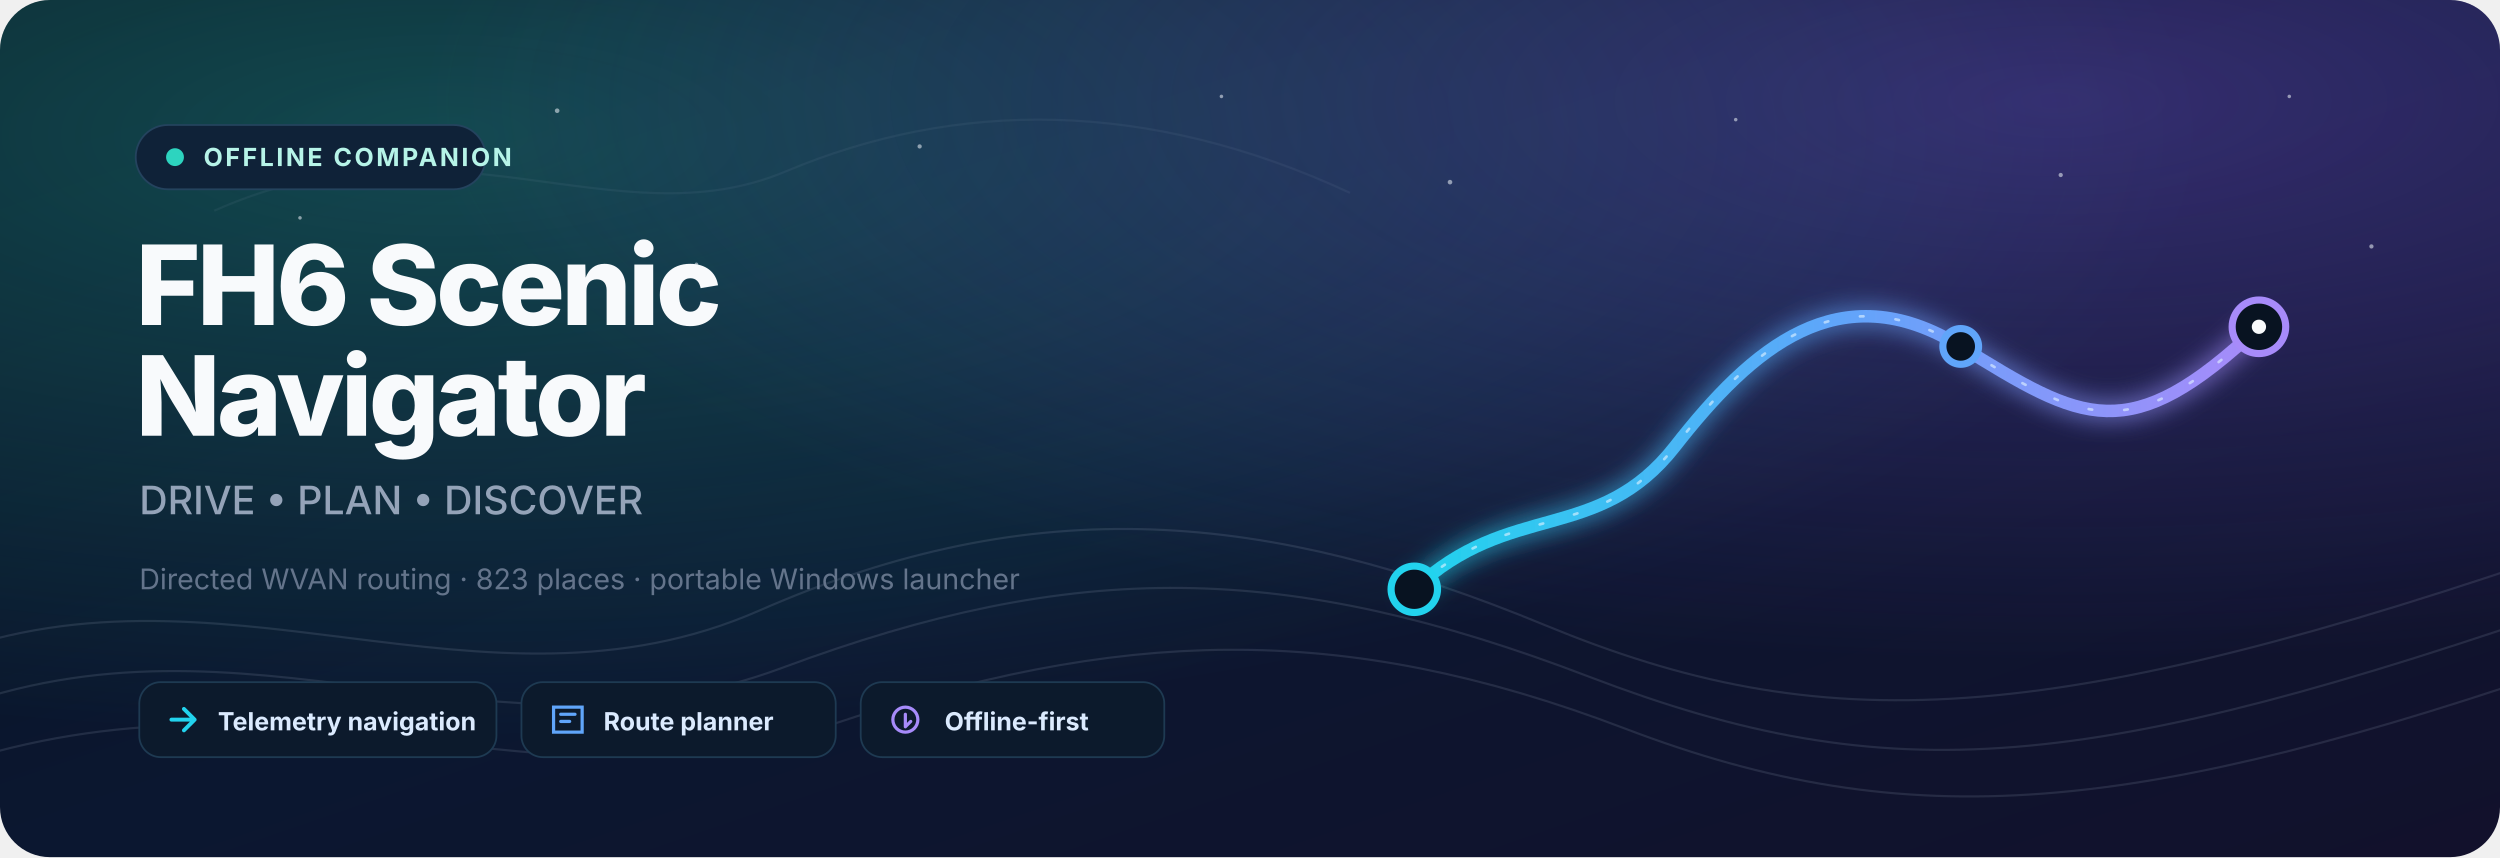
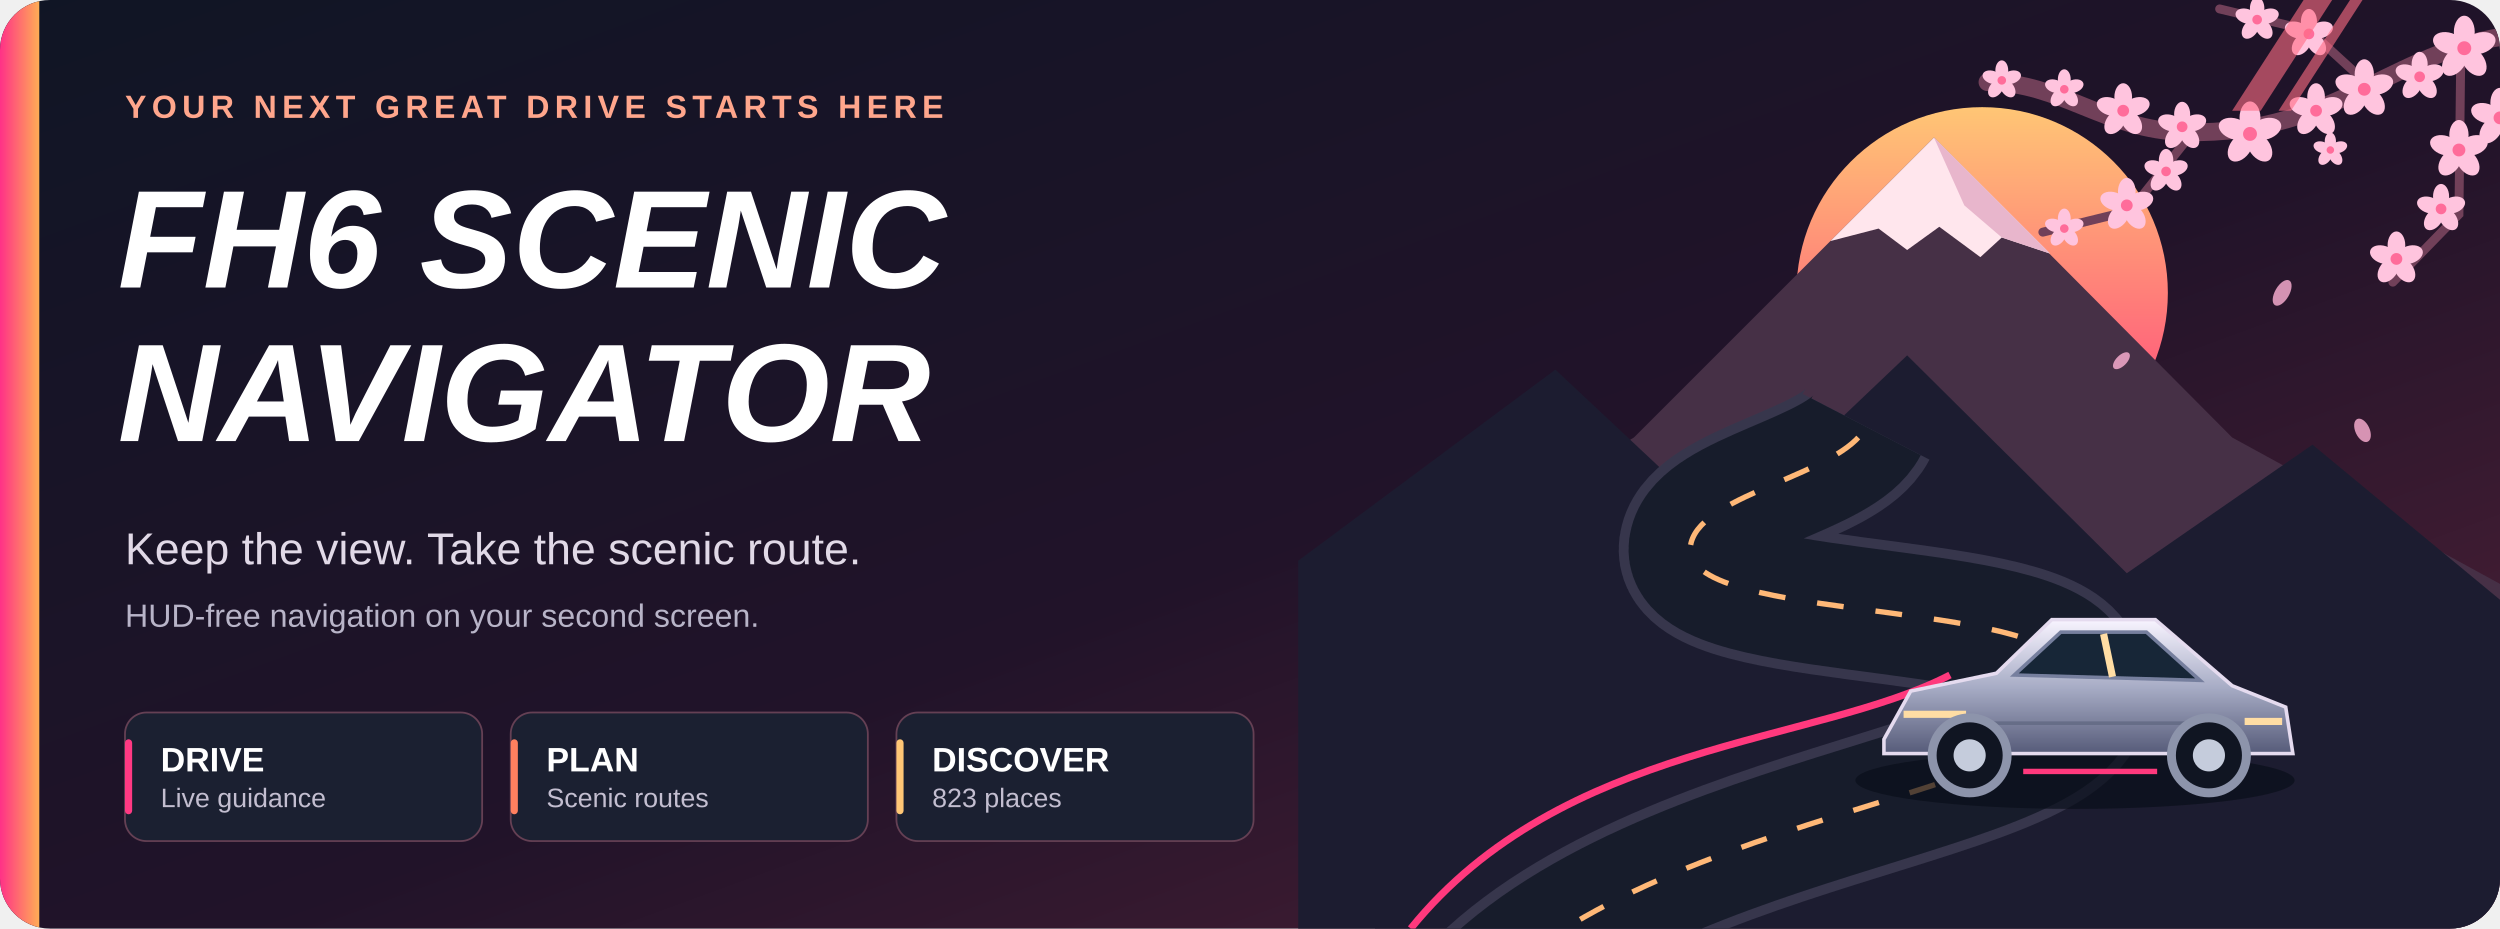
- <svg xmlns="http://www.w3.org/2000/svg" width="1400" height="480" viewBox="0 0 1400 480" role="img" aria-labelledby="title desc">
+ <svg xmlns="http://www.w3.org/2000/svg" width="1400" height="520" viewBox="0 0 1400 520" role="img" aria-labelledby="title desc">
  <defs>
-     <linearGradient id="bg" x1="0" y1="0" x2="1" y2="1">
-       <stop offset="0" stop-color="#07111f" />
-       <stop offset="0.5" stop-color="#0b1730" />
-       <stop offset="1" stop-color="#12112c" />
+     <linearGradient id="sky" x2="1" y2="1">
+       <stop stop-color="#101525" />
+       <stop offset=".55" stop-color="#211329" />
+       <stop offset="1" stop-color="#542238" />
    </linearGradient>
-     <radialGradient id="glow1" cx="0.18" cy="0.16" r="0.7">
-       <stop offset="0" stop-color="#2dd4bf" stop-opacity="0.28" />
-       <stop offset="1" stop-color="#2dd4bf" stop-opacity="0" />
-     </radialGradient>
-     <radialGradient id="glow2" cx="0.82" cy="0.12" r="0.65">
-       <stop offset="0" stop-color="#8b5cf6" stop-opacity="0.32" />
-       <stop offset="1" stop-color="#8b5cf6" stop-opacity="0" />
-     </radialGradient>
-     <linearGradient id="route" x1="0" y1="0" x2="1" y2="0">
-       <stop offset="0" stop-color="#22d3ee" />
-       <stop offset="0.5" stop-color="#60a5fa" />
-       <stop offset="1" stop-color="#a78bfa" />
+     <linearGradient id="sun" x2="0" y2="1">
+       <stop stop-color="#ffc675" />
+       <stop offset="1" stop-color="#ff397d" />
    </linearGradient>
-     <filter id="routeGlow" x="-30%" y="-30%" width="160%" height="160%">
-       <feGaussianBlur stdDeviation="7" result="blur" />
-       <feMerge>
-         <feMergeNode in="blur" />
-         <feMergeNode in="SourceGraphic" />
-       </feMerge>
-     </filter>
+     <linearGradient id="neon">
+       <stop stop-color="#ff3187" />
+       <stop offset="1" stop-color="#ffad55" />
+     </linearGradient>
+     <linearGradient id="body" x2="0" y2="1">
+       <stop stop-color="#f8f4ff" />
+       <stop offset=".5" stop-color="#a8adc6" />
+       <stop offset="1" stop-color="#565b79" />
+     </linearGradient>
+     <g id="blossom">
+       <g fill="#ffc4de">
+         <ellipse cy="-7" rx="4.5" ry="7" />
+         <ellipse cy="-7" rx="4.5" ry="7" transform="rotate(72)" />
+         <ellipse cy="-7" rx="4.5" ry="7" transform="rotate(144)" />
+         <ellipse cy="-7" rx="4.5" ry="7" transform="rotate(216)" />
+         <ellipse cy="-7" rx="4.5" ry="7" transform="rotate(288)" />
+       </g>
+       <circle r="3" fill="#ff6c9a" />
+     </g>
+     <clipPath id="frame">
+       <rect width="1400" height="520" rx="28" />
+     </clipPath>
  </defs>
-   <rect width="1400" height="480" rx="28" fill="url(#bg)" />
-   <rect width="1400" height="480" rx="28" fill="url(#glow1)" />
-   <rect width="1400" height="480" rx="28" fill="url(#glow2)" />
-   <g opacity="0.17" fill="none" stroke="#94a3b8" stroke-width="1.2">
-     <path d="M-40 370 C120 305 270 410 425 342 S710 286 865 350 1145 410 1450 304" />
-     <path d="M-30 398 C140 334 274 435 438 374 S720 314 890 379 1170 433 1450 336" />
-     <path d="M-20 426 C168 368 304 460 465 406 S750 347 910 408 1196 457 1450 369" />
-     <path d="M120 118 C250 60 345 136 440 96 S642 55 756 108" opacity="0.5" />
+   <g clip-path="url(#frame)">
+     <rect width="1400" height="520" fill="url(#sky)" />
+     <circle cx="1110" cy="164" r="104" fill="url(#sun)" />
+     <path d="M770 330 915 245 1083 77 1250 245 1400 327v193H770Z" fill="#463046" />
+     <path d="m1025 135 58-58 65 65-27-9-12 11-23-17-18 13-16-12Z" fill="#ffe6ed" />
+     <path d="m1083 77 17 38 21 18 27 9Z" fill="#e8b6cc" />
+     <path d="M727 314 871 207l95 89 102-97 123 122 104-72 139 115v156H727Z" fill="#1c1c30" />
+     <path d="M832 554c113-110 374-111 326-182-25-37-223-24-211-68 7-28 84-38 98-65" fill="none" stroke="#37364c" stroke-width="80" />
+     <path d="M832 554c113-110 374-111 326-182-25-37-223-24-211-68 7-28 84-38 98-65" fill="none" stroke="#171c2b" stroke-width="69" />
+     <path d="M832 554c113-110 374-111 326-182-25-37-223-24-211-68 7-28 84-38 98-65" fill="none" stroke="#ffb877" stroke-width="3" stroke-dasharray="15 18" />
+     <path d="M790 520c85-105 227-103 302-142" fill="none" stroke="#ff397d" stroke-width="4" />
+     <g transform="translate(1055 353)">
+       <ellipse cx="107" cy="84" rx="123" ry="16" fill="#090e19" opacity=".7" />
+       <path d="m0 61 15-27 48-10 31-30h58l43 37 30 12 4 26H0Z" fill="url(#body)" stroke="#e5dbef" stroke-width="2" />
+       <path d="m73 25 26-24h48l30 27Z" fill="#172637" stroke="#767f9e" stroke-width="2" />
+       <path d="m123 2 5 24M11 47h35m156 4h21" fill="none" stroke="#ffdda4" stroke-width="4" />
+       <path d="M53 52h121" stroke="#666d87" stroke-width="2" />
+       <g fill="#101522" stroke="#8d94ab" stroke-width="5">
+         <circle cx="48" cy="70" r="21" />
+         <circle cx="182" cy="70" r="21" />
+       </g>
+       <g fill="#c5ccdc">
+         <circle cx="48" cy="70" r="9" />
+         <circle cx="182" cy="70" r="9" />
+       </g>
+       <path d="M78 79h75" stroke="#ff397d" stroke-width="3" />
+     </g>
+     <g fill="none" stroke="#714059" stroke-linecap="round">
+       <path d="M1415 19c-73 5-104 57-191 55-45-1-70-28-111-28" stroke-width="10" />
+       <path d="m1328 49-35-32-50-12m-15 69-35 44-49 12m234-98-1 88-37 38" stroke-width="5" />
+     </g>
+     <use href="#blossom" transform="translate(1380 27) scale(1.3)" />
+     <use href="#blossom" transform="translate(1355 43) scale(1)" />
+     <use href="#blossom" transform="translate(1324 50) scale(1.2)" />
+     <use href="#blossom" transform="translate(1297 62) scale(1.1)" />
+     <use href="#blossom" transform="translate(1260 75) scale(1.3)" />
+     <use href="#blossom" transform="translate(1222 71) scale(1)" />
+     <use href="#blossom" transform="translate(1189 62) scale(1.1)" />
+     <use href="#blossom" transform="translate(1156 50) scale(0.8)" />
+     <use href="#blossom" transform="translate(1121 45) scale(0.8)" />
+     <use href="#blossom" transform="translate(1293 19) scale(1)" />
+     <use href="#blossom" transform="translate(1264 11) scale(0.9)" />
+     <use href="#blossom" transform="translate(1213 96) scale(0.9)" />
+     <use href="#blossom" transform="translate(1191 115) scale(1.1)" />
+     <use href="#blossom" transform="translate(1156 128) scale(0.8)" />
+     <use href="#blossom" transform="translate(1377 84) scale(1.2)" />
+     <use href="#blossom" transform="translate(1367 117) scale(1)" />
+     <use href="#blossom" transform="translate(1342 145) scale(1.1)" />
+     <use href="#blossom" transform="translate(1400 66) scale(1.2)" />
+     <use href="#blossom" transform="translate(1305 84) scale(0.7)" />
+     <g fill="#ffb2d5" opacity=".8">
+       <ellipse cx="1278" cy="164" rx="4" ry="8" transform="rotate(30 1278 164)" />
+       <ellipse cx="1323" cy="241" rx="4" ry="7" transform="rotate(-25 1323 241)" />
+       <ellipse cx="1188" cy="202" rx="3" ry="6" transform="rotate(45 1188 202)" />
+     </g>
+     <path d="M0 0h22v520H0Z" fill="url(#neon)" />
+     <path d="m1290 0-40 62h16l40-62m10 0-40 62h7l40-62" fill="#ff6c84" opacity=".6" />
  </g>
-   <g fill="#e2e8f0" opacity="0.58">
-     <circle cx="108" cy="76" r="1.2" />
-     <circle cx="168" cy="122" r="1" />
-     <circle cx="312" cy="62" r="1.3" />
-     <circle cx="390" cy="148" r="1" />
-     <circle cx="515" cy="82" r="1.2" />
-     <circle cx="684" cy="54" r="1" />
-     <circle cx="812" cy="102" r="1.3" />
-     <circle cx="972" cy="67" r="1" />
-     <circle cx="1154" cy="98" r="1.2" />
-     <circle cx="1282" cy="54" r="1" />
-     <circle cx="1328" cy="138" r="1.2" />
-   </g>
-   <path d="M792 330 C845 280 895 305 938 250 S1030 152 1098 194 1192 252 1265 183" fill="none" stroke="url(#route)" stroke-width="7" stroke-linecap="round" filter="url(#routeGlow)" />
-   <path d="M792 330 C845 280 895 305 938 250 S1030 152 1098 194 1192 252 1265 183" fill="none" stroke="#e0f2fe" stroke-opacity="0.62" stroke-width="1.5" stroke-dasharray="2 18" stroke-linecap="round" />
-   <g>
-     <circle cx="792" cy="330" r="13" fill="#081321" stroke="#22d3ee" stroke-width="4" />
-     <circle cx="1098" cy="194" r="10" fill="#081321" stroke="#60a5fa" stroke-width="4" />
-     <circle cx="1265" cy="183" r="15" fill="#081321" stroke="#a78bfa" stroke-width="4" />
-     <circle cx="1265" cy="183" r="4" fill="#f8fafc" />
-   </g>
-   <g transform="translate(76 70)">
-     <rect x="0" y="0" width="196" height="36" rx="18" fill="#0f2238" stroke="#24435e" />
-     <circle cx="22" cy="18" r="5" fill="#2dd4bf" />
-     <text x="38" y="23" font-family="Inter,Segoe UI,Arial,sans-serif" font-size="14" font-weight="700" fill="#b6f4e8" letter-spacing="1.4">OFFLINE COMPANION</text>
-     <text x="0" y="112" font-family="Inter,Segoe UI,Arial,sans-serif" font-size="62" font-weight="800" fill="#f8fafc" letter-spacing="-2">FH6 Scenic</text>
-     <text x="0" y="174" font-family="Inter,Segoe UI,Arial,sans-serif" font-size="62" font-weight="800" fill="#f8fafc" letter-spacing="-2">Navigator</text>
-     <text x="2" y="218" font-family="Inter,Segoe UI,Arial,sans-serif" font-size="22" font-weight="500" fill="#94a3b8">DRIVE  •  PLAN  •  DISCOVER</text>
-     <text x="2" y="260" font-family="Inter,Segoe UI,Arial,sans-serif" font-size="16" fill="#64748b">Directed WVAN routing · 823 places · portable Windows launcher</text>
-   </g>
-   <g transform="translate(78 382)">
-     <rect width="200" height="42" rx="12" fill="#0c1a2c" stroke="#1e3a52" />
-     <path d="M18 21h13m-6-6 6 6-6 6" fill="none" stroke="#22d3ee" stroke-width="2.2" stroke-linecap="round" stroke-linejoin="round" />
-     <text x="44" y="27" font-family="Inter,Segoe UI,Arial,sans-serif" font-size="14" font-weight="700" fill="#dbeafe">Telemetry navigation</text>
-   </g>
-   <g transform="translate(292 382)">
-     <rect width="176" height="42" rx="12" fill="#0c1a2c" stroke="#1e3a52" />
-     <path d="M18 14h16v14H18zM22 18h8M22 22h5" fill="none" stroke="#60a5fa" stroke-width="1.8" stroke-linecap="round" />
-     <text x="46" y="27" font-family="Inter,Segoe UI,Arial,sans-serif" font-size="14" font-weight="700" fill="#dbeafe">Route planner</text>
-   </g>
-   <g transform="translate(482 382)">
-     <rect width="170" height="42" rx="12" fill="#0c1a2c" stroke="#1e3a52" />
-     <path d="M25 14a7 7 0 1 0 0 14 7 7 0 0 0 0-14Zm0 4v7m0 0 3-3" fill="none" stroke="#a78bfa" stroke-width="1.8" stroke-linecap="round" stroke-linejoin="round" />
-     <text x="47" y="27" font-family="Inter,Segoe UI,Arial,sans-serif" font-size="14" font-weight="700" fill="#dbeafe">Offline-first</text>
+   <g font-family="Segoe UI,Arial,sans-serif">
+     <text x="70" y="66" font-size="18" font-weight="700" letter-spacing="3" fill="#ffa68c">YOUR NEXT GREAT DRIVE STARTS HERE</text>
+     <text x="66" y="161" font-size="78" font-weight="900" font-style="italic" fill="#ffffff">FH6 SCENIC</text>
+     <text x="66" y="247" font-size="78" font-weight="900" font-style="italic" fill="#ffffff">NAVIGATOR</text>
+     <path d="M71 274h106" stroke="url(#neon)" stroke-width="5" />
+     <text x="70" y="316" font-size="25" fill="#e1d9e7">Keep the view. Take the scenic route.</text>
+     <text x="70" y="351" font-size="18" fill="#b8b4c8">HUD-free navigation on your second screen.</text>
+     <g data-card="drive" transform="translate(70 399)">
+       <rect width="200" height="72" rx="12" fill="#1b2031" stroke="#654054" />
+       <rect x="0" y="15" width="4" height="42" rx="2" fill="#ff3983" />
+       <text x="20" y="33" font-size="19" font-weight="800" fill="#fff">DRIVE</text>
+       <text x="20" y="53" font-size="15" fill="#c3bed0">Live guidance</text>
+     </g>
+     <g data-card="plan" transform="translate(286 399)">
+       <rect width="200" height="72" rx="12" fill="#1b2031" stroke="#654054" />
+       <rect x="0" y="15" width="4" height="42" rx="2" fill="#ff805f" />
+       <text x="20" y="33" font-size="19" font-weight="800" fill="#fff">PLAN</text>
+       <text x="20" y="53" font-size="15" fill="#c3bed0">Scenic routes</text>
+     </g>
+     <g data-card="discover" transform="translate(502 399)">
+       <rect width="200" height="72" rx="12" fill="#1b2031" stroke="#654054" />
+       <rect x="0" y="15" width="4" height="42" rx="2" fill="#ffc675" />
+       <text x="20" y="33" font-size="19" font-weight="800" fill="#fff">DISCOVER</text>
+       <text x="20" y="53" font-size="15" fill="#c3bed0">823 places</text>
+     </g>
  </g>
</svg>
